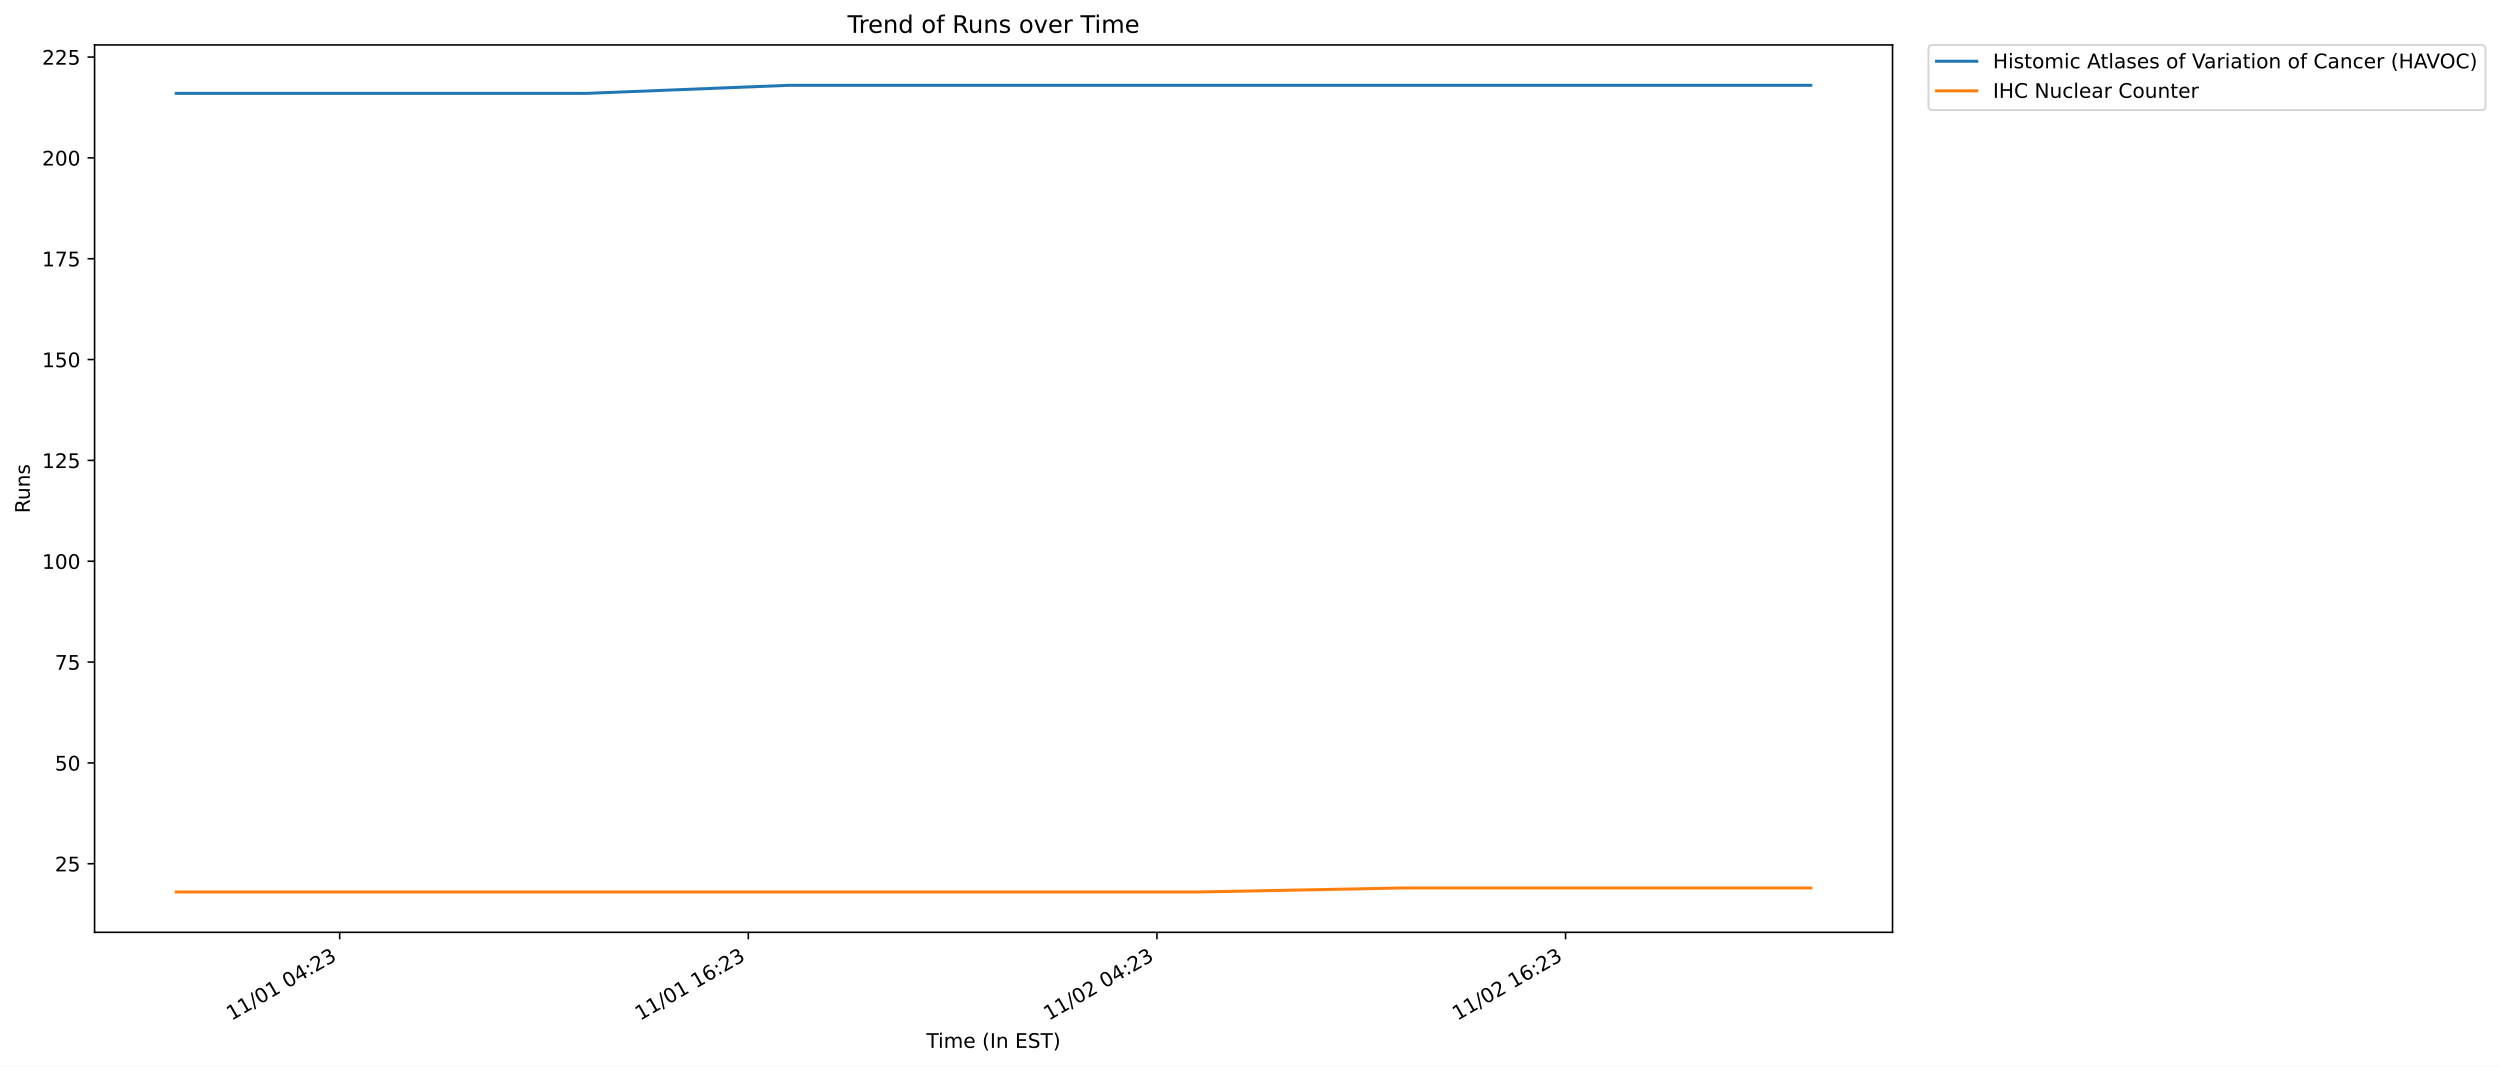
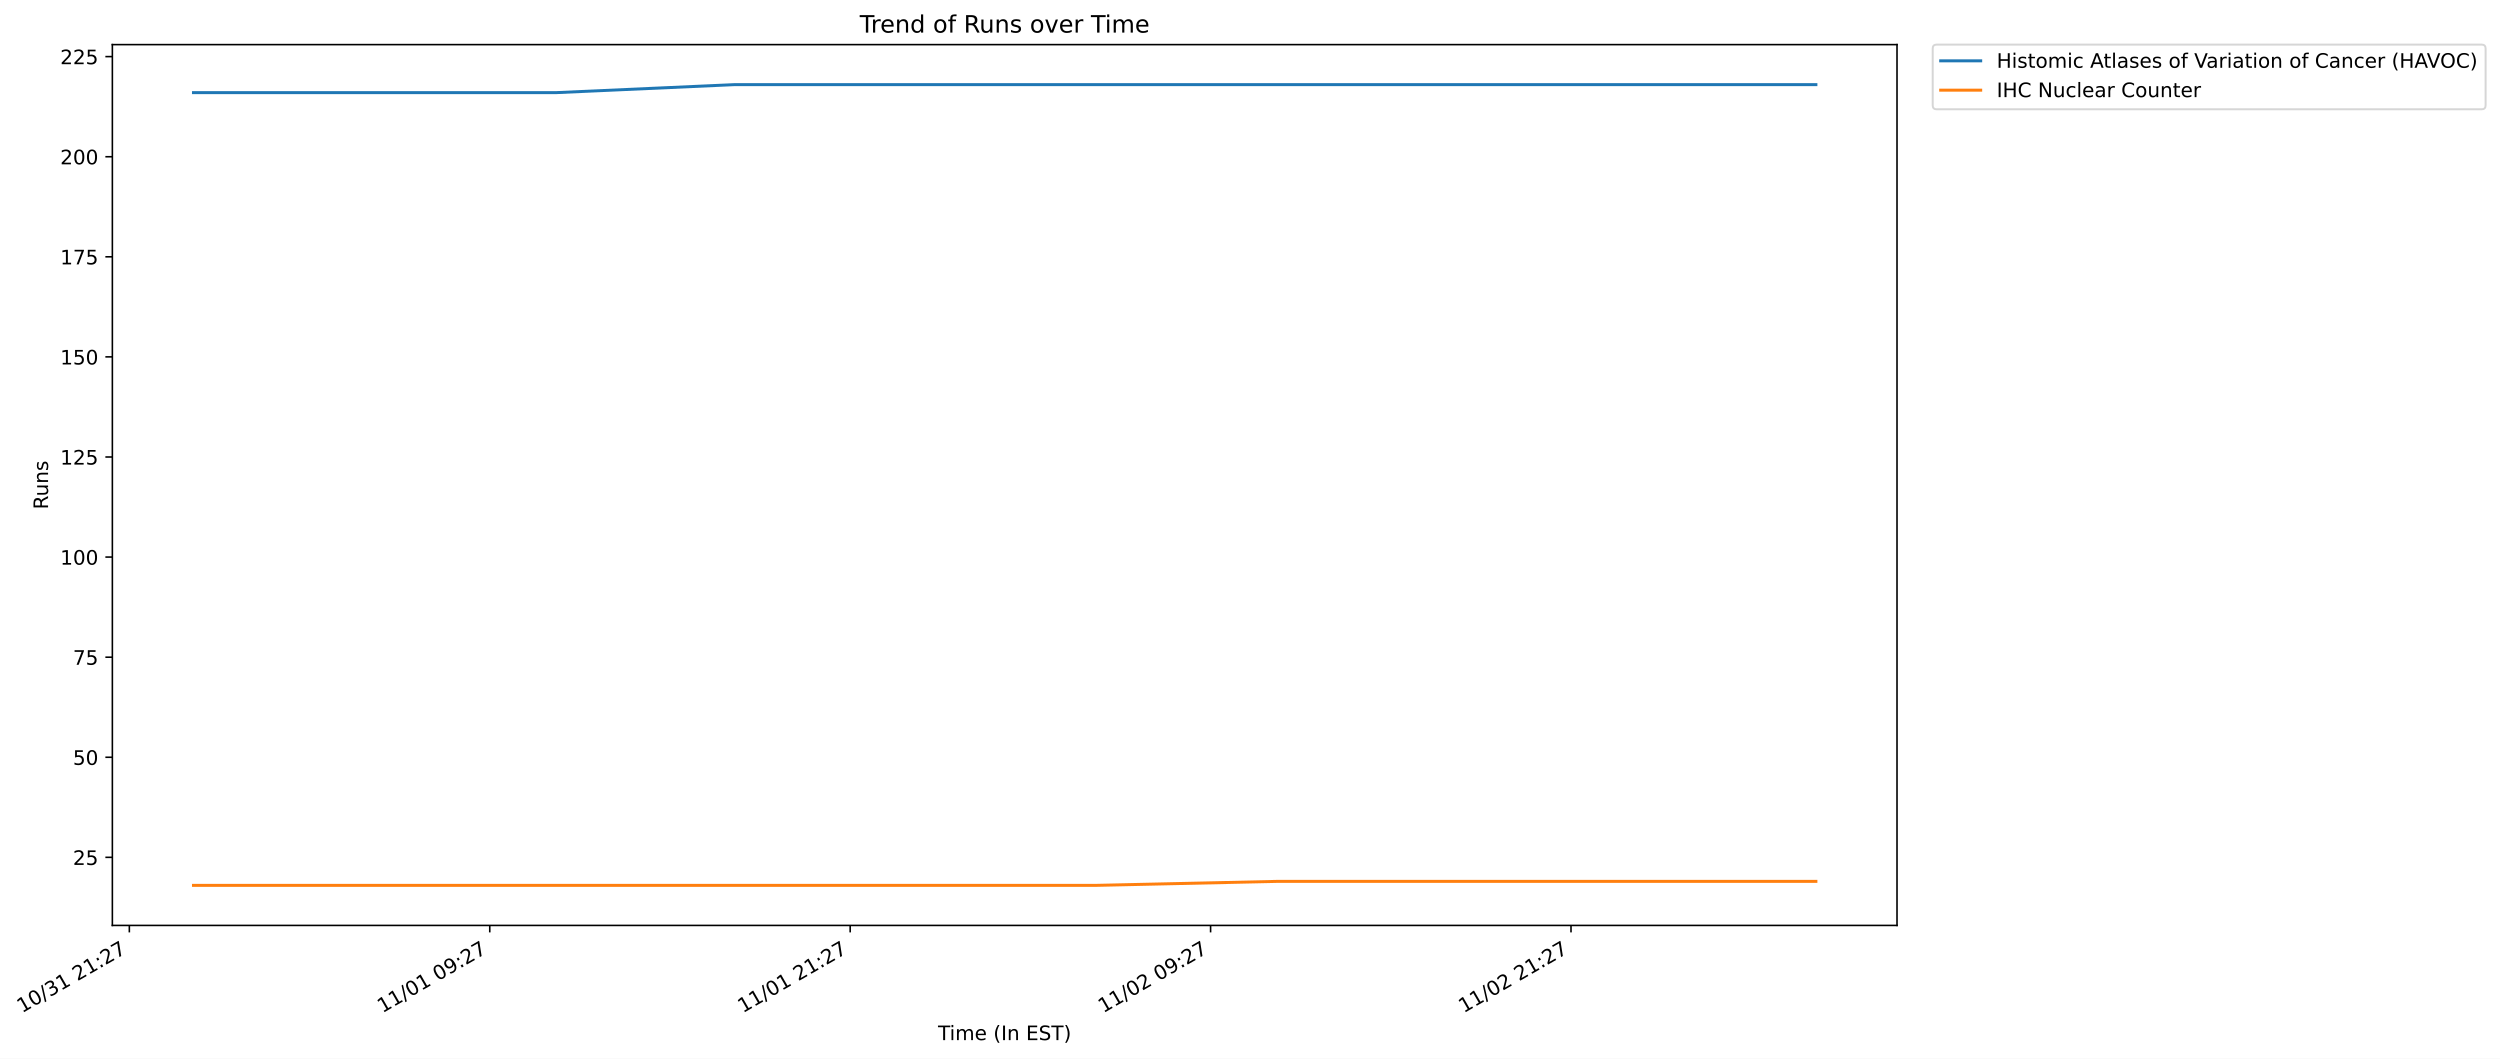
- <svg xmlns="http://www.w3.org/2000/svg" xmlns:xlink="http://www.w3.org/1999/xlink" width="1241.42pt" height="529.626pt" viewBox="0 0 1241.42 529.626" version="1.1">
+ <svg xmlns="http://www.w3.org/2000/svg" xmlns:xlink="http://www.w3.org/1999/xlink" width="1250.666pt" height="529.626pt" viewBox="0 0 1250.666 529.626" version="1.1">
  <defs>
    <style type="text/css">*{stroke-linejoin: round; stroke-linecap: butt}</style>
  </defs>
  <g id="figure_1">
    <g id="patch_1">
-       <path d="M 0 529.626  L 1241.42 529.626  L 1241.42 0  L 0 0  z " style="fill: #ffffff" />
+       <path d="M 0 529.626  L 1250.666 529.626  L 1250.666 0  L 0 0  z " style="fill: #ffffff" />
    </g>
    <g id="axes_1">
      <g id="patch_2">
-         <path d="M 46.966 462.958  L 939.766 462.958  L 939.766 22.318  L 46.966 22.318  z " style="fill: #ffffff" />
+         <path d="M 56.211 462.958  L 949.011 462.958  L 949.011 22.318  L 56.211 22.318  z " style="fill: #ffffff" />
      </g>
      <g id="matplotlib.axis_1">
        <g id="xtick_1">
          <g id="line2d_1">
            <defs>
-               <path id="m3372bf20c8" d="M 0 0  L 0 3.5  " style="stroke: #000000; stroke-width: 0.8" />
-             </defs>
-             <g>
-               <use xlink:href="#m3372bf20c8" x="168.675" y="462.958" style="stroke: #000000; stroke-width: 0.8" />
+               <path id="mcb5b9ec28f" d="M 0 0  L 0 3.5  " style="stroke: #000000; stroke-width: 0.8" />
+             </defs>
+             <g>
+               <use xlink:href="#mcb5b9ec28f" x="64.707" y="462.958" style="stroke: #000000; stroke-width: 0.8" />
            </g>
          </g>
          <g id="text_1">
-             <g transform="translate(114.9677 506.9464) rotate(-30) scale(0.1 -0.1)">
+             <g transform="translate(10.99922 506.9464) rotate(-30) scale(0.1 -0.1)">
              <defs>
                <path id="DejaVuSans-31" d="M 794 531  L 1825 531  L 1825 4091  L 703 3866  L 703 4441  L 1819 4666  L 2450 4666  L 2450 531  L 3481 531  L 3481 0  L 794 0  L 794 531  z " transform="scale(0.015625)" />
+                 <path id="DejaVuSans-30" d="M 2034 4250  Q 1547 4250 1301 3770  Q 1056 3291 1056 2328  Q 1056 1369 1301 889  Q 1547 409 2034 409  Q 2525 409 2770 889  Q 3016 1369 3016 2328  Q 3016 3291 2770 3770  Q 2525 4250 2034 4250  z M 2034 4750  Q 2819 4750 3233 4129  Q 3647 3509 3647 2328  Q 3647 1150 3233 529  Q 2819 -91 2034 -91  Q 1250 -91 836 529  Q 422 1150 422 2328  Q 422 3509 836 4129  Q 1250 4750 2034 4750  z " transform="scale(0.015625)" />
                <path id="DejaVuSans-2f" d="M 1625 4666  L 2156 4666  L 531 -594  L 0 -594  L 1625 4666  z " transform="scale(0.015625)" />
-                 <path id="DejaVuSans-30" d="M 2034 4250  Q 1547 4250 1301 3770  Q 1056 3291 1056 2328  Q 1056 1369 1301 889  Q 1547 409 2034 409  Q 2525 409 2770 889  Q 3016 1369 3016 2328  Q 3016 3291 2770 3770  Q 2525 4250 2034 4250  z M 2034 4750  Q 2819 4750 3233 4129  Q 3647 3509 3647 2328  Q 3647 1150 3233 529  Q 2819 -91 2034 -91  Q 1250 -91 836 529  Q 422 1150 422 2328  Q 422 3509 836 4129  Q 1250 4750 2034 4750  z " transform="scale(0.015625)" />
+                 <path id="DejaVuSans-33" d="M 2597 2516  Q 3050 2419 3304 2112  Q 3559 1806 3559 1356  Q 3559 666 3084 287  Q 2609 -91 1734 -91  Q 1441 -91 1130 -33  Q 819 25 488 141  L 488 750  Q 750 597 1062 519  Q 1375 441 1716 441  Q 2309 441 2620 675  Q 2931 909 2931 1356  Q 2931 1769 2642 2001  Q 2353 2234 1838 2234  L 1294 2234  L 1294 2753  L 1863 2753  Q 2328 2753 2575 2939  Q 2822 3125 2822 3475  Q 2822 3834 2567 4026  Q 2313 4219 1838 4219  Q 1578 4219 1281 4162  Q 984 4106 628 3988  L 628 4550  Q 988 4650 1302 4700  Q 1616 4750 1894 4750  Q 2613 4750 3031 4423  Q 3450 4097 3450 3541  Q 3450 3153 3228 2886  Q 3006 2619 2597 2516  z " transform="scale(0.015625)" />
                <path id="DejaVuSans-20" transform="scale(0.015625)" />
-                 <path id="DejaVuSans-34" d="M 2419 4116  L 825 1625  L 2419 1625  L 2419 4116  z M 2253 4666  L 3047 4666  L 3047 1625  L 3713 1625  L 3713 1100  L 3047 1100  L 3047 0  L 2419 0  L 2419 1100  L 313 1100  L 313 1709  L 2253 4666  z " transform="scale(0.015625)" />
+                 <path id="DejaVuSans-32" d="M 1228 531  L 3431 531  L 3431 0  L 469 0  L 469 531  Q 828 903 1448 1529  Q 2069 2156 2228 2338  Q 2531 2678 2651 2914  Q 2772 3150 2772 3378  Q 2772 3750 2511 3984  Q 2250 4219 1831 4219  Q 1534 4219 1204 4116  Q 875 4013 500 3803  L 500 4441  Q 881 4594 1212 4672  Q 1544 4750 1819 4750  Q 2544 4750 2975 4387  Q 3406 4025 3406 3419  Q 3406 3131 3298 2873  Q 3191 2616 2906 2266  Q 2828 2175 2409 1742  Q 1991 1309 1228 531  z " transform="scale(0.015625)" />
                <path id="DejaVuSans-3a" d="M 750 794  L 1409 794  L 1409 0  L 750 0  L 750 794  z M 750 3309  L 1409 3309  L 1409 2516  L 750 2516  L 750 3309  z " transform="scale(0.015625)" />
-                 <path id="DejaVuSans-32" d="M 1228 531  L 3431 531  L 3431 0  L 469 0  L 469 531  Q 828 903 1448 1529  Q 2069 2156 2228 2338  Q 2531 2678 2651 2914  Q 2772 3150 2772 3378  Q 2772 3750 2511 3984  Q 2250 4219 1831 4219  Q 1534 4219 1204 4116  Q 875 4013 500 3803  L 500 4441  Q 881 4594 1212 4672  Q 1544 4750 1819 4750  Q 2544 4750 2975 4387  Q 3406 4025 3406 3419  Q 3406 3131 3298 2873  Q 3191 2616 2906 2266  Q 2828 2175 2409 1742  Q 1991 1309 1228 531  z " transform="scale(0.015625)" />
-                 <path id="DejaVuSans-33" d="M 2597 2516  Q 3050 2419 3304 2112  Q 3559 1806 3559 1356  Q 3559 666 3084 287  Q 2609 -91 1734 -91  Q 1441 -91 1130 -33  Q 819 25 488 141  L 488 750  Q 750 597 1062 519  Q 1375 441 1716 441  Q 2309 441 2620 675  Q 2931 909 2931 1356  Q 2931 1769 2642 2001  Q 2353 2234 1838 2234  L 1294 2234  L 1294 2753  L 1863 2753  Q 2328 2753 2575 2939  Q 2822 3125 2822 3475  Q 2822 3834 2567 4026  Q 2313 4219 1838 4219  Q 1578 4219 1281 4162  Q 984 4106 628 3988  L 628 4550  Q 988 4650 1302 4700  Q 1616 4750 1894 4750  Q 2613 4750 3031 4423  Q 3450 4097 3450 3541  Q 3450 3153 3228 2886  Q 3006 2619 2597 2516  z " transform="scale(0.015625)" />
+                 <path id="DejaVuSans-37" d="M 525 4666  L 3525 4666  L 3525 4397  L 1831 0  L 1172 0  L 2766 4134  L 525 4134  L 525 4666  z " transform="scale(0.015625)" />
+               </defs>
+               <use xlink:href="#DejaVuSans-31" />
+               <use xlink:href="#DejaVuSans-30" x="63.623" />
+               <use xlink:href="#DejaVuSans-2f" x="127.246" />
+               <use xlink:href="#DejaVuSans-33" x="160.938" />
+               <use xlink:href="#DejaVuSans-31" x="224.561" />
+               <use xlink:href="#DejaVuSans-20" x="288.184" />
+               <use xlink:href="#DejaVuSans-32" x="319.971" />
+               <use xlink:href="#DejaVuSans-31" x="383.594" />
+               <use xlink:href="#DejaVuSans-3a" x="447.217" />
+               <use xlink:href="#DejaVuSans-32" x="480.908" />
+               <use xlink:href="#DejaVuSans-37" x="544.531" />
+             </g>
+           </g>
+         </g>
+         <g id="xtick_2">
+           <g id="line2d_2">
+             <g>
+               <use xlink:href="#mcb5b9ec28f" x="245.01" y="462.958" style="stroke: #000000; stroke-width: 0.8" />
+             </g>
+           </g>
+           <g id="text_2">
+             <g transform="translate(191.3027 506.9464) rotate(-30) scale(0.1 -0.1)">
+               <defs>
+                 <path id="DejaVuSans-39" d="M 703 97  L 703 672  Q 941 559 1184 500  Q 1428 441 1663 441  Q 2288 441 2617 861  Q 2947 1281 2994 2138  Q 2813 1869 2534 1725  Q 2256 1581 1919 1581  Q 1219 1581 811 2004  Q 403 2428 403 3163  Q 403 3881 828 4315  Q 1253 4750 1959 4750  Q 2769 4750 3195 4129  Q 3622 3509 3622 2328  Q 3622 1225 3098 567  Q 2575 -91 1691 -91  Q 1453 -91 1209 -44  Q 966 3 703 97  z M 1959 2075  Q 2384 2075 2632 2365  Q 2881 2656 2881 3163  Q 2881 3666 2632 3958  Q 2384 4250 1959 4250  Q 1534 4250 1286 3958  Q 1038 3666 1038 3163  Q 1038 2656 1286 2365  Q 1534 2075 1959 2075  z " transform="scale(0.015625)" />
              </defs>
              <use xlink:href="#DejaVuSans-31" />
              <use xlink:href="#DejaVuSans-31" x="63.623" />
              <use xlink:href="#DejaVuSans-2f" x="127.246" />
              <use xlink:href="#DejaVuSans-30" x="160.938" />
              <use xlink:href="#DejaVuSans-31" x="224.561" />
              <use xlink:href="#DejaVuSans-20" x="288.184" />
              <use xlink:href="#DejaVuSans-30" x="319.971" />
-               <use xlink:href="#DejaVuSans-34" x="383.594" />
+               <use xlink:href="#DejaVuSans-39" x="383.594" />
              <use xlink:href="#DejaVuSans-3a" x="447.217" />
              <use xlink:href="#DejaVuSans-32" x="480.908" />
-               <use xlink:href="#DejaVuSans-33" x="544.531" />
-             </g>
-           </g>
-         </g>
-         <g id="xtick_2">
-           <g id="line2d_2">
-             <g>
-               <use xlink:href="#m3372bf20c8" x="371.586" y="462.958" style="stroke: #000000; stroke-width: 0.8" />
-             </g>
-           </g>
-           <g id="text_2">
-             <g transform="translate(317.8781 506.9464) rotate(-30) scale(0.1 -0.1)">
-               <defs>
-                 <path id="DejaVuSans-36" d="M 2113 2584  Q 1688 2584 1439 2293  Q 1191 2003 1191 1497  Q 1191 994 1439 701  Q 1688 409 2113 409  Q 2538 409 2786 701  Q 3034 994 3034 1497  Q 3034 2003 2786 2293  Q 2538 2584 2113 2584  z M 3366 4563  L 3366 3988  Q 3128 4100 2886 4159  Q 2644 4219 2406 4219  Q 1781 4219 1451 3797  Q 1122 3375 1075 2522  Q 1259 2794 1537 2939  Q 1816 3084 2150 3084  Q 2853 3084 3261 2657  Q 3669 2231 3669 1497  Q 3669 778 3244 343  Q 2819 -91 2113 -91  Q 1303 -91 875 529  Q 447 1150 447 2328  Q 447 3434 972 4092  Q 1497 4750 2381 4750  Q 2619 4750 2861 4703  Q 3103 4656 3366 4563  z " transform="scale(0.015625)" />
-               </defs>
+               <use xlink:href="#DejaVuSans-37" x="544.531" />
+             </g>
+           </g>
+         </g>
+         <g id="xtick_3">
+           <g id="line2d_3">
+             <g>
+               <use xlink:href="#mcb5b9ec28f" x="425.314" y="462.958" style="stroke: #000000; stroke-width: 0.8" />
+             </g>
+           </g>
+           <g id="text_3">
+             <g transform="translate(371.6062 506.9464) rotate(-30) scale(0.1 -0.1)">
              <use xlink:href="#DejaVuSans-31" />
              <use xlink:href="#DejaVuSans-31" x="63.623" />
              <use xlink:href="#DejaVuSans-2f" x="127.246" />
              <use xlink:href="#DejaVuSans-30" x="160.938" />
              <use xlink:href="#DejaVuSans-31" x="224.561" />
              <use xlink:href="#DejaVuSans-20" x="288.184" />
-               <use xlink:href="#DejaVuSans-31" x="319.971" />
-               <use xlink:href="#DejaVuSans-36" x="383.594" />
+               <use xlink:href="#DejaVuSans-32" x="319.971" />
+               <use xlink:href="#DejaVuSans-31" x="383.594" />
              <use xlink:href="#DejaVuSans-3a" x="447.217" />
              <use xlink:href="#DejaVuSans-32" x="480.908" />
-               <use xlink:href="#DejaVuSans-33" x="544.531" />
-             </g>
-           </g>
-         </g>
-         <g id="xtick_3">
-           <g id="line2d_3">
-             <g>
-               <use xlink:href="#m3372bf20c8" x="574.496" y="462.958" style="stroke: #000000; stroke-width: 0.8" />
-             </g>
-           </g>
-           <g id="text_3">
-             <g transform="translate(520.7884 506.9464) rotate(-30) scale(0.1 -0.1)">
+               <use xlink:href="#DejaVuSans-37" x="544.531" />
+             </g>
+           </g>
+         </g>
+         <g id="xtick_4">
+           <g id="line2d_4">
+             <g>
+               <use xlink:href="#mcb5b9ec28f" x="605.617" y="462.958" style="stroke: #000000; stroke-width: 0.8" />
+             </g>
+           </g>
+           <g id="text_4">
+             <g transform="translate(551.9097 506.9464) rotate(-30) scale(0.1 -0.1)">
              <use xlink:href="#DejaVuSans-31" />
              <use xlink:href="#DejaVuSans-31" x="63.623" />
              <use xlink:href="#DejaVuSans-2f" x="127.246" />
              <use xlink:href="#DejaVuSans-30" x="160.938" />
              <use xlink:href="#DejaVuSans-32" x="224.561" />
              <use xlink:href="#DejaVuSans-20" x="288.184" />
              <use xlink:href="#DejaVuSans-30" x="319.971" />
-               <use xlink:href="#DejaVuSans-34" x="383.594" />
+               <use xlink:href="#DejaVuSans-39" x="383.594" />
              <use xlink:href="#DejaVuSans-3a" x="447.217" />
              <use xlink:href="#DejaVuSans-32" x="480.908" />
-               <use xlink:href="#DejaVuSans-33" x="544.531" />
-             </g>
-           </g>
-         </g>
-         <g id="xtick_4">
-           <g id="line2d_4">
-             <g>
-               <use xlink:href="#m3372bf20c8" x="777.406" y="462.958" style="stroke: #000000; stroke-width: 0.8" />
-             </g>
-           </g>
-           <g id="text_4">
-             <g transform="translate(723.6987 506.9464) rotate(-30) scale(0.1 -0.1)">
+               <use xlink:href="#DejaVuSans-37" x="544.531" />
+             </g>
+           </g>
+         </g>
+         <g id="xtick_5">
+           <g id="line2d_5">
+             <g>
+               <use xlink:href="#mcb5b9ec28f" x="785.921" y="462.958" style="stroke: #000000; stroke-width: 0.8" />
+             </g>
+           </g>
+           <g id="text_5">
+             <g transform="translate(732.2132 506.9464) rotate(-30) scale(0.1 -0.1)">
              <use xlink:href="#DejaVuSans-31" />
              <use xlink:href="#DejaVuSans-31" x="63.623" />
              <use xlink:href="#DejaVuSans-2f" x="127.246" />
              <use xlink:href="#DejaVuSans-30" x="160.938" />
              <use xlink:href="#DejaVuSans-32" x="224.561" />
              <use xlink:href="#DejaVuSans-20" x="288.184" />
-               <use xlink:href="#DejaVuSans-31" x="319.971" />
-               <use xlink:href="#DejaVuSans-36" x="383.594" />
+               <use xlink:href="#DejaVuSans-32" x="319.971" />
+               <use xlink:href="#DejaVuSans-31" x="383.594" />
              <use xlink:href="#DejaVuSans-3a" x="447.217" />
              <use xlink:href="#DejaVuSans-32" x="480.908" />
-               <use xlink:href="#DejaVuSans-33" x="544.531" />
-             </g>
-           </g>
-         </g>
-         <g id="text_5">
-           <g transform="translate(460.0211 520.3459) scale(0.1 -0.1)">
+               <use xlink:href="#DejaVuSans-37" x="544.531" />
+             </g>
+           </g>
+         </g>
+         <g id="text_6">
+           <g transform="translate(469.2666 520.3459) scale(0.1 -0.1)">
            <defs>
              <path id="DejaVuSans-54" d="M -19 4666  L 3928 4666  L 3928 4134  L 2272 4134  L 2272 0  L 1638 0  L 1638 4134  L -19 4134  L -19 4666  z " transform="scale(0.015625)" />
              <path id="DejaVuSans-69" d="M 603 3500  L 1178 3500  L 1178 0  L 603 0  L 603 3500  z M 603 4863  L 1178 4863  L 1178 4134  L 603 4134  L 603 4863  z " transform="scale(0.015625)" />
              <path id="DejaVuSans-6d" d="M 3328 2828  Q 3544 3216 3844 3400  Q 4144 3584 4550 3584  Q 5097 3584 5394 3201  Q 5691 2819 5691 2113  L 5691 0  L 5113 0  L 5113 2094  Q 5113 2597 4934 2840  Q 4756 3084 4391 3084  Q 3944 3084 3684 2787  Q 3425 2491 3425 1978  L 3425 0  L 2847 0  L 2847 2094  Q 2847 2600 2669 2842  Q 2491 3084 2119 3084  Q 1678 3084 1418 2786  Q 1159 2488 1159 1978  L 1159 0  L 581 0  L 581 3500  L 1159 3500  L 1159 2956  Q 1356 3278 1631 3431  Q 1906 3584 2284 3584  Q 2666 3584 2933 3390  Q 3200 3197 3328 2828  z " transform="scale(0.015625)" />
              <path id="DejaVuSans-65" d="M 3597 1894  L 3597 1613  L 953 1613  Q 991 1019 1311 708  Q 1631 397 2203 397  Q 2534 397 2845 478  Q 3156 559 3463 722  L 3463 178  Q 3153 47 2828 -22  Q 2503 -91 2169 -91  Q 1331 -91 842 396  Q 353 884 353 1716  Q 353 2575 817 3079  Q 1281 3584 2069 3584  Q 2775 3584 3186 3129  Q 3597 2675 3597 1894  z M 3022 2063  Q 3016 2534 2758 2815  Q 2500 3097 2075 3097  Q 1594 3097 1305 2825  Q 1016 2553 972 2059  L 3022 2063  z " transform="scale(0.015625)" />
              <path id="DejaVuSans-28" d="M 1984 4856  Q 1566 4138 1362 3434  Q 1159 2731 1159 2009  Q 1159 1288 1364 580  Q 1569 -128 1984 -844  L 1484 -844  Q 1016 -109 783 600  Q 550 1309 550 2009  Q 550 2706 781 3412  Q 1013 4119 1484 4856  L 1984 4856  z " transform="scale(0.015625)" />
              <path id="DejaVuSans-49" d="M 628 4666  L 1259 4666  L 1259 0  L 628 0  L 628 4666  z " transform="scale(0.015625)" />
              <path id="DejaVuSans-6e" d="M 3513 2113  L 3513 0  L 2938 0  L 2938 2094  Q 2938 2591 2744 2837  Q 2550 3084 2163 3084  Q 1697 3084 1428 2787  Q 1159 2491 1159 1978  L 1159 0  L 581 0  L 581 3500  L 1159 3500  L 1159 2956  Q 1366 3272 1645 3428  Q 1925 3584 2291 3584  Q 2894 3584 3203 3211  Q 3513 2838 3513 2113  z " transform="scale(0.015625)" />
              <path id="DejaVuSans-45" d="M 628 4666  L 3578 4666  L 3578 4134  L 1259 4134  L 1259 2753  L 3481 2753  L 3481 2222  L 1259 2222  L 1259 531  L 3634 531  L 3634 0  L 628 0  L 628 4666  z " transform="scale(0.015625)" />
              <path id="DejaVuSans-53" d="M 3425 4513  L 3425 3897  Q 3066 4069 2747 4153  Q 2428 4238 2131 4238  Q 1616 4238 1336 4038  Q 1056 3838 1056 3469  Q 1056 3159 1242 3001  Q 1428 2844 1947 2747  L 2328 2669  Q 3034 2534 3370 2195  Q 3706 1856 3706 1288  Q 3706 609 3251 259  Q 2797 -91 1919 -91  Q 1588 -91 1214 -16  Q 841 59 441 206  L 441 856  Q 825 641 1194 531  Q 1563 422 1919 422  Q 2459 422 2753 634  Q 3047 847 3047 1241  Q 3047 1584 2836 1778  Q 2625 1972 2144 2069  L 1759 2144  Q 1053 2284 737 2584  Q 422 2884 422 3419  Q 422 4038 858 4394  Q 1294 4750 2059 4750  Q 2388 4750 2728 4690  Q 3069 4631 3425 4513  z " transform="scale(0.015625)" />
              <path id="DejaVuSans-29" d="M 513 4856  L 1013 4856  Q 1481 4119 1714 3412  Q 1947 2706 1947 2009  Q 1947 1309 1714 600  Q 1481 -109 1013 -844  L 513 -844  Q 928 -128 1133 580  Q 1338 1288 1338 2009  Q 1338 2731 1133 3434  Q 928 4138 513 4856  z " transform="scale(0.015625)" />
            </defs>
            <use xlink:href="#DejaVuSans-54" />
            <use xlink:href="#DejaVuSans-69" x="57.959" />
            <use xlink:href="#DejaVuSans-6d" x="85.742" />
            <use xlink:href="#DejaVuSans-65" x="183.154" />
            <use xlink:href="#DejaVuSans-20" x="244.678" />
            <use xlink:href="#DejaVuSans-28" x="276.465" />
            <use xlink:href="#DejaVuSans-49" x="315.479" />
            <use xlink:href="#DejaVuSans-6e" x="344.971" />
            <use xlink:href="#DejaVuSans-20" x="408.35" />
            <use xlink:href="#DejaVuSans-45" x="440.137" />
            <use xlink:href="#DejaVuSans-53" x="503.32" />
            <use xlink:href="#DejaVuSans-54" x="566.797" />
            <use xlink:href="#DejaVuSans-29" x="627.881" />
          </g>
        </g>
      </g>
      <g id="matplotlib.axis_2">
        <g id="ytick_1">
-           <g id="line2d_5">
-             <defs>
-               <path id="m6c38d06ef7" d="M 0 0  L -3.5 0  " style="stroke: #000000; stroke-width: 0.8" />
-             </defs>
-             <g>
-               <use xlink:href="#m6c38d06ef7" x="46.966" y="428.909" style="stroke: #000000; stroke-width: 0.8" />
-             </g>
-           </g>
-           <g id="text_6">
-             <g transform="translate(27.24063 432.7079) scale(0.1 -0.1)">
+           <g id="line2d_6">
+             <defs>
+               <path id="m99df1cbf94" d="M 0 0  L -3.5 0  " style="stroke: #000000; stroke-width: 0.8" />
+             </defs>
+             <g>
+               <use xlink:href="#m99df1cbf94" x="56.211" y="428.909" style="stroke: #000000; stroke-width: 0.8" />
+             </g>
+           </g>
+           <g id="text_7">
+             <g transform="translate(36.48616 432.7079) scale(0.1 -0.1)">
              <defs>
                <path id="DejaVuSans-35" d="M 691 4666  L 3169 4666  L 3169 4134  L 1269 4134  L 1269 2991  Q 1406 3038 1543 3061  Q 1681 3084 1819 3084  Q 2600 3084 3056 2656  Q 3513 2228 3513 1497  Q 3513 744 3044 326  Q 2575 -91 1722 -91  Q 1428 -91 1123 -41  Q 819 9 494 109  L 494 744  Q 775 591 1075 516  Q 1375 441 1709 441  Q 2250 441 2565 725  Q 2881 1009 2881 1497  Q 2881 1984 2565 2268  Q 2250 2553 1709 2553  Q 1456 2553 1204 2497  Q 953 2441 691 2322  L 691 4666  z " transform="scale(0.015625)" />
              </defs>
              <use xlink:href="#DejaVuSans-32" />
              <use xlink:href="#DejaVuSans-35" x="63.623" />
            </g>
          </g>
        </g>
        <g id="ytick_2">
-           <g id="line2d_6">
-             <g>
-               <use xlink:href="#m6c38d06ef7" x="46.966" y="378.836" style="stroke: #000000; stroke-width: 0.8" />
-             </g>
-           </g>
-           <g id="text_7">
-             <g transform="translate(27.24063 382.6352) scale(0.1 -0.1)">
+           <g id="line2d_7">
+             <g>
+               <use xlink:href="#m99df1cbf94" x="56.211" y="378.836" style="stroke: #000000; stroke-width: 0.8" />
+             </g>
+           </g>
+           <g id="text_8">
+             <g transform="translate(36.48616 382.6352) scale(0.1 -0.1)">
              <use xlink:href="#DejaVuSans-35" />
              <use xlink:href="#DejaVuSans-30" x="63.623" />
            </g>
          </g>
        </g>
        <g id="ytick_3">
-           <g id="line2d_7">
-             <g>
-               <use xlink:href="#m6c38d06ef7" x="46.966" y="328.763" style="stroke: #000000; stroke-width: 0.8" />
-             </g>
-           </g>
-           <g id="text_8">
-             <g transform="translate(27.24063 332.5624) scale(0.1 -0.1)">
-               <defs>
-                 <path id="DejaVuSans-37" d="M 525 4666  L 3525 4666  L 3525 4397  L 1831 0  L 1172 0  L 2766 4134  L 525 4134  L 525 4666  z " transform="scale(0.015625)" />
-               </defs>
+           <g id="line2d_8">
+             <g>
+               <use xlink:href="#m99df1cbf94" x="56.211" y="328.763" style="stroke: #000000; stroke-width: 0.8" />
+             </g>
+           </g>
+           <g id="text_9">
+             <g transform="translate(36.48616 332.5624) scale(0.1 -0.1)">
              <use xlink:href="#DejaVuSans-37" />
              <use xlink:href="#DejaVuSans-35" x="63.623" />
            </g>
          </g>
        </g>
        <g id="ytick_4">
-           <g id="line2d_8">
-             <g>
-               <use xlink:href="#m6c38d06ef7" x="46.966" y="278.69" style="stroke: #000000; stroke-width: 0.8" />
-             </g>
-           </g>
-           <g id="text_9">
-             <g transform="translate(20.87813 282.4897) scale(0.1 -0.1)">
+           <g id="line2d_9">
+             <g>
+               <use xlink:href="#m99df1cbf94" x="56.211" y="278.69" style="stroke: #000000; stroke-width: 0.8" />
+             </g>
+           </g>
+           <g id="text_10">
+             <g transform="translate(30.12366 282.4897) scale(0.1 -0.1)">
              <use xlink:href="#DejaVuSans-31" />
              <use xlink:href="#DejaVuSans-30" x="63.623" />
              <use xlink:href="#DejaVuSans-30" x="127.246" />
            </g>
          </g>
        </g>
        <g id="ytick_5">
-           <g id="line2d_9">
-             <g>
-               <use xlink:href="#m6c38d06ef7" x="46.966" y="228.618" style="stroke: #000000; stroke-width: 0.8" />
-             </g>
-           </g>
-           <g id="text_10">
-             <g transform="translate(20.87813 232.417) scale(0.1 -0.1)">
+           <g id="line2d_10">
+             <g>
+               <use xlink:href="#m99df1cbf94" x="56.211" y="228.618" style="stroke: #000000; stroke-width: 0.8" />
+             </g>
+           </g>
+           <g id="text_11">
+             <g transform="translate(30.12366 232.417) scale(0.1 -0.1)">
              <use xlink:href="#DejaVuSans-31" />
              <use xlink:href="#DejaVuSans-32" x="63.623" />
              <use xlink:href="#DejaVuSans-35" x="127.246" />
            </g>
          </g>
        </g>
        <g id="ytick_6">
-           <g id="line2d_10">
-             <g>
-               <use xlink:href="#m6c38d06ef7" x="46.966" y="178.545" style="stroke: #000000; stroke-width: 0.8" />
-             </g>
-           </g>
-           <g id="text_11">
-             <g transform="translate(20.87813 182.3443) scale(0.1 -0.1)">
+           <g id="line2d_11">
+             <g>
+               <use xlink:href="#m99df1cbf94" x="56.211" y="178.545" style="stroke: #000000; stroke-width: 0.8" />
+             </g>
+           </g>
+           <g id="text_12">
+             <g transform="translate(30.12366 182.3443) scale(0.1 -0.1)">
              <use xlink:href="#DejaVuSans-31" />
              <use xlink:href="#DejaVuSans-35" x="63.623" />
              <use xlink:href="#DejaVuSans-30" x="127.246" />
            </g>
          </g>
        </g>
        <g id="ytick_7">
-           <g id="line2d_11">
-             <g>
-               <use xlink:href="#m6c38d06ef7" x="46.966" y="128.472" style="stroke: #000000; stroke-width: 0.8" />
-             </g>
-           </g>
-           <g id="text_12">
-             <g transform="translate(20.87813 132.2715) scale(0.1 -0.1)">
+           <g id="line2d_12">
+             <g>
+               <use xlink:href="#m99df1cbf94" x="56.211" y="128.472" style="stroke: #000000; stroke-width: 0.8" />
+             </g>
+           </g>
+           <g id="text_13">
+             <g transform="translate(30.12366 132.2715) scale(0.1 -0.1)">
              <use xlink:href="#DejaVuSans-31" />
              <use xlink:href="#DejaVuSans-37" x="63.623" />
              <use xlink:href="#DejaVuSans-35" x="127.246" />
            </g>
          </g>
        </g>
        <g id="ytick_8">
-           <g id="line2d_12">
-             <g>
-               <use xlink:href="#m6c38d06ef7" x="46.966" y="78.4" style="stroke: #000000; stroke-width: 0.8" />
-             </g>
-           </g>
-           <g id="text_13">
-             <g transform="translate(20.87813 82.1988) scale(0.1 -0.1)">
+           <g id="line2d_13">
+             <g>
+               <use xlink:href="#m99df1cbf94" x="56.211" y="78.4" style="stroke: #000000; stroke-width: 0.8" />
+             </g>
+           </g>
+           <g id="text_14">
+             <g transform="translate(30.12366 82.1988) scale(0.1 -0.1)">
              <use xlink:href="#DejaVuSans-32" />
              <use xlink:href="#DejaVuSans-30" x="63.623" />
              <use xlink:href="#DejaVuSans-30" x="127.246" />
            </g>
          </g>
        </g>
        <g id="ytick_9">
-           <g id="line2d_13">
-             <g>
-               <use xlink:href="#m6c38d06ef7" x="46.966" y="28.327" style="stroke: #000000; stroke-width: 0.8" />
-             </g>
-           </g>
-           <g id="text_14">
-             <g transform="translate(20.87813 32.12607) scale(0.1 -0.1)">
+           <g id="line2d_14">
+             <g>
+               <use xlink:href="#m99df1cbf94" x="56.211" y="28.327" style="stroke: #000000; stroke-width: 0.8" />
+             </g>
+           </g>
+           <g id="text_15">
+             <g transform="translate(30.12366 32.12607) scale(0.1 -0.1)">
              <use xlink:href="#DejaVuSans-32" />
              <use xlink:href="#DejaVuSans-32" x="63.623" />
              <use xlink:href="#DejaVuSans-35" x="127.246" />
            </g>
          </g>
        </g>
-         <g id="text_15">
-           <g transform="translate(14.79844 254.8295) rotate(-90) scale(0.1 -0.1)">
+         <g id="text_16">
+           <g transform="translate(24.04397 254.8295) rotate(-90) scale(0.1 -0.1)">
            <defs>
              <path id="DejaVuSans-52" d="M 2841 2188  Q 3044 2119 3236 1894  Q 3428 1669 3622 1275  L 4263 0  L 3584 0  L 2988 1197  Q 2756 1666 2539 1819  Q 2322 1972 1947 1972  L 1259 1972  L 1259 0  L 628 0  L 628 4666  L 2053 4666  Q 2853 4666 3247 4331  Q 3641 3997 3641 3322  Q 3641 2881 3436 2590  Q 3231 2300 2841 2188  z M 1259 4147  L 1259 2491  L 2053 2491  Q 2509 2491 2742 2702  Q 2975 2913 2975 3322  Q 2975 3731 2742 3939  Q 2509 4147 2053 4147  L 1259 4147  z " transform="scale(0.015625)" />
              <path id="DejaVuSans-75" d="M 544 1381  L 544 3500  L 1119 3500  L 1119 1403  Q 1119 906 1312 657  Q 1506 409 1894 409  Q 2359 409 2629 706  Q 2900 1003 2900 1516  L 2900 3500  L 3475 3500  L 3475 0  L 2900 0  L 2900 538  Q 2691 219 2414 64  Q 2138 -91 1772 -91  Q 1169 -91 856 284  Q 544 659 544 1381  z M 1991 3584  L 1991 3584  z " transform="scale(0.015625)" />
              <path id="DejaVuSans-73" d="M 2834 3397  L 2834 2853  Q 2591 2978 2328 3040  Q 2066 3103 1784 3103  Q 1356 3103 1142 2972  Q 928 2841 928 2578  Q 928 2378 1081 2264  Q 1234 2150 1697 2047  L 1894 2003  Q 2506 1872 2764 1633  Q 3022 1394 3022 966  Q 3022 478 2636 193  Q 2250 -91 1575 -91  Q 1294 -91 989 -36  Q 684 19 347 128  L 347 722  Q 666 556 975 473  Q 1284 391 1588 391  Q 1994 391 2212 530  Q 2431 669 2431 922  Q 2431 1156 2273 1281  Q 2116 1406 1581 1522  L 1381 1569  Q 847 1681 609 1914  Q 372 2147 372 2553  Q 372 3047 722 3315  Q 1072 3584 1716 3584  Q 2034 3584 2315 3537  Q 2597 3491 2834 3397  z " transform="scale(0.015625)" />
            </defs>
            <use xlink:href="#DejaVuSans-52" />
            <use xlink:href="#DejaVuSans-75" x="64.982" />
            <use xlink:href="#DejaVuSans-6e" x="128.361" />
            <use xlink:href="#DejaVuSans-73" x="191.74" />
          </g>
        </g>
      </g>
-       <g id="line2d_14">
-         <path d="M 87.547 46.353  L 189.11 46.353  L 291.424 46.353  L 391.934 42.347  L 493.352 42.347  L 595.116 42.347  L 697.485 42.347  L 797.679 42.347  L 899.184 42.347  " clip-path="url(#pbbd4c0ca60)" style="fill: none; stroke: #1f77b4; stroke-width: 1.5; stroke-linecap: square" />
-       </g>
      <g id="line2d_15">
-         <path d="M 87.547 442.929  L 189.11 442.929  L 291.424 442.929  L 391.934 442.929  L 493.352 442.929  L 595.116 442.929  L 697.485 440.926  L 797.679 440.926  L 899.184 440.926  " clip-path="url(#pbbd4c0ca60)" style="fill: none; stroke: #ff7f0e; stroke-width: 1.5; stroke-linecap: square" />
+         <path d="M 96.793 46.353  L 187.04 46.353  L 277.955 46.353  L 367.267 42.347  L 457.386 42.347  L 547.812 42.347  L 638.776 42.347  L 727.807 42.347  L 818.003 42.347  L 908.429 42.347  " clip-path="url(#pf2956aa116)" style="fill: none; stroke: #1f77b4; stroke-width: 1.5; stroke-linecap: square" />
+       </g>
+       <g id="line2d_16">
+         <path d="M 96.793 442.929  L 187.04 442.929  L 277.955 442.929  L 367.267 442.929  L 457.386 442.929  L 547.812 442.929  L 638.776 440.926  L 727.807 440.926  L 818.003 440.926  L 908.429 440.926  " clip-path="url(#pf2956aa116)" style="fill: none; stroke: #ff7f0e; stroke-width: 1.5; stroke-linecap: square" />
      </g>
      <g id="patch_3">
-         <path d="M 46.966 462.958  L 46.966 22.318  " style="fill: none; stroke: #000000; stroke-width: 0.8; stroke-linejoin: miter; stroke-linecap: square" />
+         <path d="M 56.211 462.958  L 56.211 22.318  " style="fill: none; stroke: #000000; stroke-width: 0.8; stroke-linejoin: miter; stroke-linecap: square" />
      </g>
      <g id="patch_4">
-         <path d="M 939.766 462.958  L 939.766 22.318  " style="fill: none; stroke: #000000; stroke-width: 0.8; stroke-linejoin: miter; stroke-linecap: square" />
+         <path d="M 949.011 462.958  L 949.011 22.318  " style="fill: none; stroke: #000000; stroke-width: 0.8; stroke-linejoin: miter; stroke-linecap: square" />
      </g>
      <g id="patch_5">
-         <path d="M 46.966 462.958  L 939.766 462.958  " style="fill: none; stroke: #000000; stroke-width: 0.8; stroke-linejoin: miter; stroke-linecap: square" />
+         <path d="M 56.211 462.958  L 949.011 462.958  " style="fill: none; stroke: #000000; stroke-width: 0.8; stroke-linejoin: miter; stroke-linecap: square" />
      </g>
      <g id="patch_6">
-         <path d="M 46.966 22.318  L 939.766 22.318  " style="fill: none; stroke: #000000; stroke-width: 0.8; stroke-linejoin: miter; stroke-linecap: square" />
-       </g>
-       <g id="text_16">
-         <g transform="translate(420.8491 16.31812) scale(0.12 -0.12)">
+         <path d="M 56.211 22.318  L 949.011 22.318  " style="fill: none; stroke: #000000; stroke-width: 0.8; stroke-linejoin: miter; stroke-linecap: square" />
+       </g>
+       <g id="text_17">
+         <g transform="translate(430.0946 16.31812) scale(0.12 -0.12)">
          <defs>
            <path id="DejaVuSans-72" d="M 2631 2963  Q 2534 3019 2420 3045  Q 2306 3072 2169 3072  Q 1681 3072 1420 2755  Q 1159 2438 1159 1844  L 1159 0  L 581 0  L 581 3500  L 1159 3500  L 1159 2956  Q 1341 3275 1631 3429  Q 1922 3584 2338 3584  Q 2397 3584 2469 3576  Q 2541 3569 2628 3553  L 2631 2963  z " transform="scale(0.015625)" />
            <path id="DejaVuSans-64" d="M 2906 2969  L 2906 4863  L 3481 4863  L 3481 0  L 2906 0  L 2906 525  Q 2725 213 2448 61  Q 2172 -91 1784 -91  Q 1150 -91 751 415  Q 353 922 353 1747  Q 353 2572 751 3078  Q 1150 3584 1784 3584  Q 2172 3584 2448 3432  Q 2725 3281 2906 2969  z M 947 1747  Q 947 1113 1208 752  Q 1469 391 1925 391  Q 2381 391 2643 752  Q 2906 1113 2906 1747  Q 2906 2381 2643 2742  Q 2381 3103 1925 3103  Q 1469 3103 1208 2742  Q 947 2381 947 1747  z " transform="scale(0.015625)" />
            <path id="DejaVuSans-6f" d="M 1959 3097  Q 1497 3097 1228 2736  Q 959 2375 959 1747  Q 959 1119 1226 758  Q 1494 397 1959 397  Q 2419 397 2687 759  Q 2956 1122 2956 1747  Q 2956 2369 2687 2733  Q 2419 3097 1959 3097  z M 1959 3584  Q 2709 3584 3137 3096  Q 3566 2609 3566 1747  Q 3566 888 3137 398  Q 2709 -91 1959 -91  Q 1206 -91 779 398  Q 353 888 353 1747  Q 353 2609 779 3096  Q 1206 3584 1959 3584  z " transform="scale(0.015625)" />
            <path id="DejaVuSans-66" d="M 2375 4863  L 2375 4384  L 1825 4384  Q 1516 4384 1395 4259  Q 1275 4134 1275 3809  L 1275 3500  L 2222 3500  L 2222 3053  L 1275 3053  L 1275 0  L 697 0  L 697 3053  L 147 3053  L 147 3500  L 697 3500  L 697 3744  Q 697 4328 969 4595  Q 1241 4863 1831 4863  L 2375 4863  z " transform="scale(0.015625)" />
            <path id="DejaVuSans-76" d="M 191 3500  L 800 3500  L 1894 563  L 2988 3500  L 3597 3500  L 2284 0  L 1503 0  L 191 3500  z " transform="scale(0.015625)" />
          </defs>
          <use xlink:href="#DejaVuSans-54" />
          <use xlink:href="#DejaVuSans-72" x="46.334" />
          <use xlink:href="#DejaVuSans-65" x="85.197" />
          <use xlink:href="#DejaVuSans-6e" x="146.721" />
          <use xlink:href="#DejaVuSans-64" x="210.1" />
          <use xlink:href="#DejaVuSans-20" x="273.576" />
          <use xlink:href="#DejaVuSans-6f" x="305.363" />
          <use xlink:href="#DejaVuSans-66" x="366.545" />
          <use xlink:href="#DejaVuSans-20" x="401.75" />
          <use xlink:href="#DejaVuSans-52" x="433.537" />
          <use xlink:href="#DejaVuSans-75" x="498.52" />
          <use xlink:href="#DejaVuSans-6e" x="561.898" />
          <use xlink:href="#DejaVuSans-73" x="625.277" />
          <use xlink:href="#DejaVuSans-20" x="677.377" />
          <use xlink:href="#DejaVuSans-6f" x="709.164" />
          <use xlink:href="#DejaVuSans-76" x="770.346" />
          <use xlink:href="#DejaVuSans-65" x="829.525" />
          <use xlink:href="#DejaVuSans-72" x="891.049" />
          <use xlink:href="#DejaVuSans-20" x="932.162" />
          <use xlink:href="#DejaVuSans-54" x="963.949" />
          <use xlink:href="#DejaVuSans-69" x="1021.908" />
          <use xlink:href="#DejaVuSans-6d" x="1049.691" />
          <use xlink:href="#DejaVuSans-65" x="1147.104" />
        </g>
      </g>
      <g id="legend_1">
        <g id="patch_7">
-           <path d="M 959.622 54.674  L 1232.22 54.674  Q 1234.22 54.674 1234.22 52.674  L 1234.22 24.318  Q 1234.22 22.318 1232.22 22.318  L 959.622 22.318  Q 957.622 22.318 957.622 24.318  L 957.622 52.674  Q 957.622 54.674 959.622 54.674  z " style="fill: #ffffff; opacity: 0.8; stroke: #cccccc; stroke-linejoin: miter" />
-         </g>
-         <g id="line2d_16">
-           <path d="M 961.622 30.417  L 971.622 30.417  L 981.622 30.417  " style="fill: none; stroke: #1f77b4; stroke-width: 1.5; stroke-linecap: square" />
-         </g>
-         <g id="text_17">
-           <g transform="translate(989.6216 33.91656) scale(0.1 -0.1)">
+           <path d="M 968.867 54.674  L 1241.466 54.674  Q 1243.466 54.674 1243.466 52.674  L 1243.466 24.318  Q 1243.466 22.318 1241.466 22.318  L 968.867 22.318  Q 966.867 22.318 966.867 24.318  L 966.867 52.674  Q 966.867 54.674 968.867 54.674  z " style="fill: #ffffff; opacity: 0.8; stroke: #cccccc; stroke-linejoin: miter" />
+         </g>
+         <g id="line2d_17">
+           <path d="M 970.867 30.417  L 980.867 30.417  L 990.867 30.417  " style="fill: none; stroke: #1f77b4; stroke-width: 1.5; stroke-linecap: square" />
+         </g>
+         <g id="text_18">
+           <g transform="translate(998.8672 33.91656) scale(0.1 -0.1)">
            <defs>
              <path id="DejaVuSans-48" d="M 628 4666  L 1259 4666  L 1259 2753  L 3553 2753  L 3553 4666  L 4184 4666  L 4184 0  L 3553 0  L 3553 2222  L 1259 2222  L 1259 0  L 628 0  L 628 4666  z " transform="scale(0.015625)" />
              <path id="DejaVuSans-74" d="M 1172 4494  L 1172 3500  L 2356 3500  L 2356 3053  L 1172 3053  L 1172 1153  Q 1172 725 1289 603  Q 1406 481 1766 481  L 2356 481  L 2356 0  L 1766 0  Q 1100 0 847 248  Q 594 497 594 1153  L 594 3053  L 172 3053  L 172 3500  L 594 3500  L 594 4494  L 1172 4494  z " transform="scale(0.015625)" />
              <path id="DejaVuSans-63" d="M 3122 3366  L 3122 2828  Q 2878 2963 2633 3030  Q 2388 3097 2138 3097  Q 1578 3097 1268 2742  Q 959 2388 959 1747  Q 959 1106 1268 751  Q 1578 397 2138 397  Q 2388 397 2633 464  Q 2878 531 3122 666  L 3122 134  Q 2881 22 2623 -34  Q 2366 -91 2075 -91  Q 1284 -91 818 406  Q 353 903 353 1747  Q 353 2603 823 3093  Q 1294 3584 2113 3584  Q 2378 3584 2631 3529  Q 2884 3475 3122 3366  z " transform="scale(0.015625)" />
              <path id="DejaVuSans-41" d="M 2188 4044  L 1331 1722  L 3047 1722  L 2188 4044  z M 1831 4666  L 2547 4666  L 4325 0  L 3669 0  L 3244 1197  L 1141 1197  L 716 0  L 50 0  L 1831 4666  z " transform="scale(0.015625)" />
              <path id="DejaVuSans-6c" d="M 603 4863  L 1178 4863  L 1178 0  L 603 0  L 603 4863  z " transform="scale(0.015625)" />
              <path id="DejaVuSans-61" d="M 2194 1759  Q 1497 1759 1228 1600  Q 959 1441 959 1056  Q 959 750 1161 570  Q 1363 391 1709 391  Q 2188 391 2477 730  Q 2766 1069 2766 1631  L 2766 1759  L 2194 1759  z M 3341 1997  L 3341 0  L 2766 0  L 2766 531  Q 2569 213 2275 61  Q 1981 -91 1556 -91  Q 1019 -91 701 211  Q 384 513 384 1019  Q 384 1609 779 1909  Q 1175 2209 1959 2209  L 2766 2209  L 2766 2266  Q 2766 2663 2505 2880  Q 2244 3097 1772 3097  Q 1472 3097 1187 3025  Q 903 2953 641 2809  L 641 3341  Q 956 3463 1253 3523  Q 1550 3584 1831 3584  Q 2591 3584 2966 3190  Q 3341 2797 3341 1997  z " transform="scale(0.015625)" />
              <path id="DejaVuSans-56" d="M 1831 0  L 50 4666  L 709 4666  L 2188 738  L 3669 4666  L 4325 4666  L 2547 0  L 1831 0  z " transform="scale(0.015625)" />
              <path id="DejaVuSans-43" d="M 4122 4306  L 4122 3641  Q 3803 3938 3442 4084  Q 3081 4231 2675 4231  Q 1875 4231 1450 3742  Q 1025 3253 1025 2328  Q 1025 1406 1450 917  Q 1875 428 2675 428  Q 3081 428 3442 575  Q 3803 722 4122 1019  L 4122 359  Q 3791 134 3420 21  Q 3050 -91 2638 -91  Q 1578 -91 968 557  Q 359 1206 359 2328  Q 359 3453 968 4101  Q 1578 4750 2638 4750  Q 3056 4750 3426 4639  Q 3797 4528 4122 4306  z " transform="scale(0.015625)" />
              <path id="DejaVuSans-4f" d="M 2522 4238  Q 1834 4238 1429 3725  Q 1025 3213 1025 2328  Q 1025 1447 1429 934  Q 1834 422 2522 422  Q 3209 422 3611 934  Q 4013 1447 4013 2328  Q 4013 3213 3611 3725  Q 3209 4238 2522 4238  z M 2522 4750  Q 3503 4750 4090 4092  Q 4678 3434 4678 2328  Q 4678 1225 4090 567  Q 3503 -91 2522 -91  Q 1538 -91 948 565  Q 359 1222 359 2328  Q 359 3434 948 4092  Q 1538 4750 2522 4750  z " transform="scale(0.015625)" />
            </defs>
            <use xlink:href="#DejaVuSans-48" />
            <use xlink:href="#DejaVuSans-69" x="75.195" />
            <use xlink:href="#DejaVuSans-73" x="102.979" />
            <use xlink:href="#DejaVuSans-74" x="155.078" />
            <use xlink:href="#DejaVuSans-6f" x="194.287" />
            <use xlink:href="#DejaVuSans-6d" x="255.469" />
            <use xlink:href="#DejaVuSans-69" x="352.881" />
            <use xlink:href="#DejaVuSans-63" x="380.664" />
            <use xlink:href="#DejaVuSans-20" x="435.645" />
            <use xlink:href="#DejaVuSans-41" x="467.432" />
            <use xlink:href="#DejaVuSans-74" x="534.09" />
            <use xlink:href="#DejaVuSans-6c" x="573.299" />
            <use xlink:href="#DejaVuSans-61" x="601.082" />
            <use xlink:href="#DejaVuSans-73" x="662.361" />
            <use xlink:href="#DejaVuSans-65" x="714.461" />
            <use xlink:href="#DejaVuSans-73" x="775.984" />
            <use xlink:href="#DejaVuSans-20" x="828.084" />
            <use xlink:href="#DejaVuSans-6f" x="859.871" />
            <use xlink:href="#DejaVuSans-66" x="921.053" />
            <use xlink:href="#DejaVuSans-20" x="956.258" />
            <use xlink:href="#DejaVuSans-56" x="988.045" />
            <use xlink:href="#DejaVuSans-61" x="1048.703" />
            <use xlink:href="#DejaVuSans-72" x="1109.982" />
            <use xlink:href="#DejaVuSans-69" x="1151.096" />
            <use xlink:href="#DejaVuSans-61" x="1178.879" />
            <use xlink:href="#DejaVuSans-74" x="1240.158" />
            <use xlink:href="#DejaVuSans-69" x="1279.367" />
            <use xlink:href="#DejaVuSans-6f" x="1307.15" />
            <use xlink:href="#DejaVuSans-6e" x="1368.332" />
            <use xlink:href="#DejaVuSans-20" x="1431.711" />
            <use xlink:href="#DejaVuSans-6f" x="1463.498" />
            <use xlink:href="#DejaVuSans-66" x="1524.68" />
            <use xlink:href="#DejaVuSans-20" x="1559.885" />
            <use xlink:href="#DejaVuSans-43" x="1591.672" />
            <use xlink:href="#DejaVuSans-61" x="1661.496" />
            <use xlink:href="#DejaVuSans-6e" x="1722.775" />
            <use xlink:href="#DejaVuSans-63" x="1786.154" />
            <use xlink:href="#DejaVuSans-65" x="1841.135" />
            <use xlink:href="#DejaVuSans-72" x="1902.658" />
            <use xlink:href="#DejaVuSans-20" x="1943.771" />
            <use xlink:href="#DejaVuSans-28" x="1975.559" />
            <use xlink:href="#DejaVuSans-48" x="2014.572" />
            <use xlink:href="#DejaVuSans-41" x="2089.768" />
            <use xlink:href="#DejaVuSans-56" x="2151.801" />
            <use xlink:href="#DejaVuSans-4f" x="2218.459" />
            <use xlink:href="#DejaVuSans-43" x="2297.17" />
            <use xlink:href="#DejaVuSans-29" x="2366.994" />
          </g>
        </g>
-         <g id="line2d_17">
-           <path d="M 961.622 45.095  L 971.622 45.095  L 981.622 45.095  " style="fill: none; stroke: #ff7f0e; stroke-width: 1.5; stroke-linecap: square" />
-         </g>
-         <g id="text_18">
-           <g transform="translate(989.6216 48.59469) scale(0.1 -0.1)">
+         <g id="line2d_18">
+           <path d="M 970.867 45.095  L 980.867 45.095  L 990.867 45.095  " style="fill: none; stroke: #ff7f0e; stroke-width: 1.5; stroke-linecap: square" />
+         </g>
+         <g id="text_19">
+           <g transform="translate(998.8672 48.59469) scale(0.1 -0.1)">
            <defs>
              <path id="DejaVuSans-4e" d="M 628 4666  L 1478 4666  L 3547 763  L 3547 4666  L 4159 4666  L 4159 0  L 3309 0  L 1241 3903  L 1241 0  L 628 0  L 628 4666  z " transform="scale(0.015625)" />
            </defs>
            <use xlink:href="#DejaVuSans-49" />
            <use xlink:href="#DejaVuSans-48" x="29.492" />
            <use xlink:href="#DejaVuSans-43" x="104.688" />
            <use xlink:href="#DejaVuSans-20" x="174.512" />
            <use xlink:href="#DejaVuSans-4e" x="206.299" />
            <use xlink:href="#DejaVuSans-75" x="281.104" />
            <use xlink:href="#DejaVuSans-63" x="344.482" />
            <use xlink:href="#DejaVuSans-6c" x="399.463" />
            <use xlink:href="#DejaVuSans-65" x="427.246" />
            <use xlink:href="#DejaVuSans-61" x="488.77" />
            <use xlink:href="#DejaVuSans-72" x="550.049" />
            <use xlink:href="#DejaVuSans-20" x="591.162" />
            <use xlink:href="#DejaVuSans-43" x="622.949" />
            <use xlink:href="#DejaVuSans-6f" x="692.773" />
            <use xlink:href="#DejaVuSans-75" x="753.955" />
            <use xlink:href="#DejaVuSans-6e" x="817.334" />
            <use xlink:href="#DejaVuSans-74" x="880.713" />
            <use xlink:href="#DejaVuSans-65" x="919.922" />
            <use xlink:href="#DejaVuSans-72" x="981.445" />
          </g>
        </g>
      </g>
    </g>
  </g>
  <defs>
-     <clipPath id="pbbd4c0ca60">
-       <rect x="46.966" y="22.318" width="892.8" height="440.64" />
+     <clipPath id="pf2956aa116">
+       <rect x="56.211" y="22.318" width="892.8" height="440.64" />
    </clipPath>
  </defs>
</svg>
